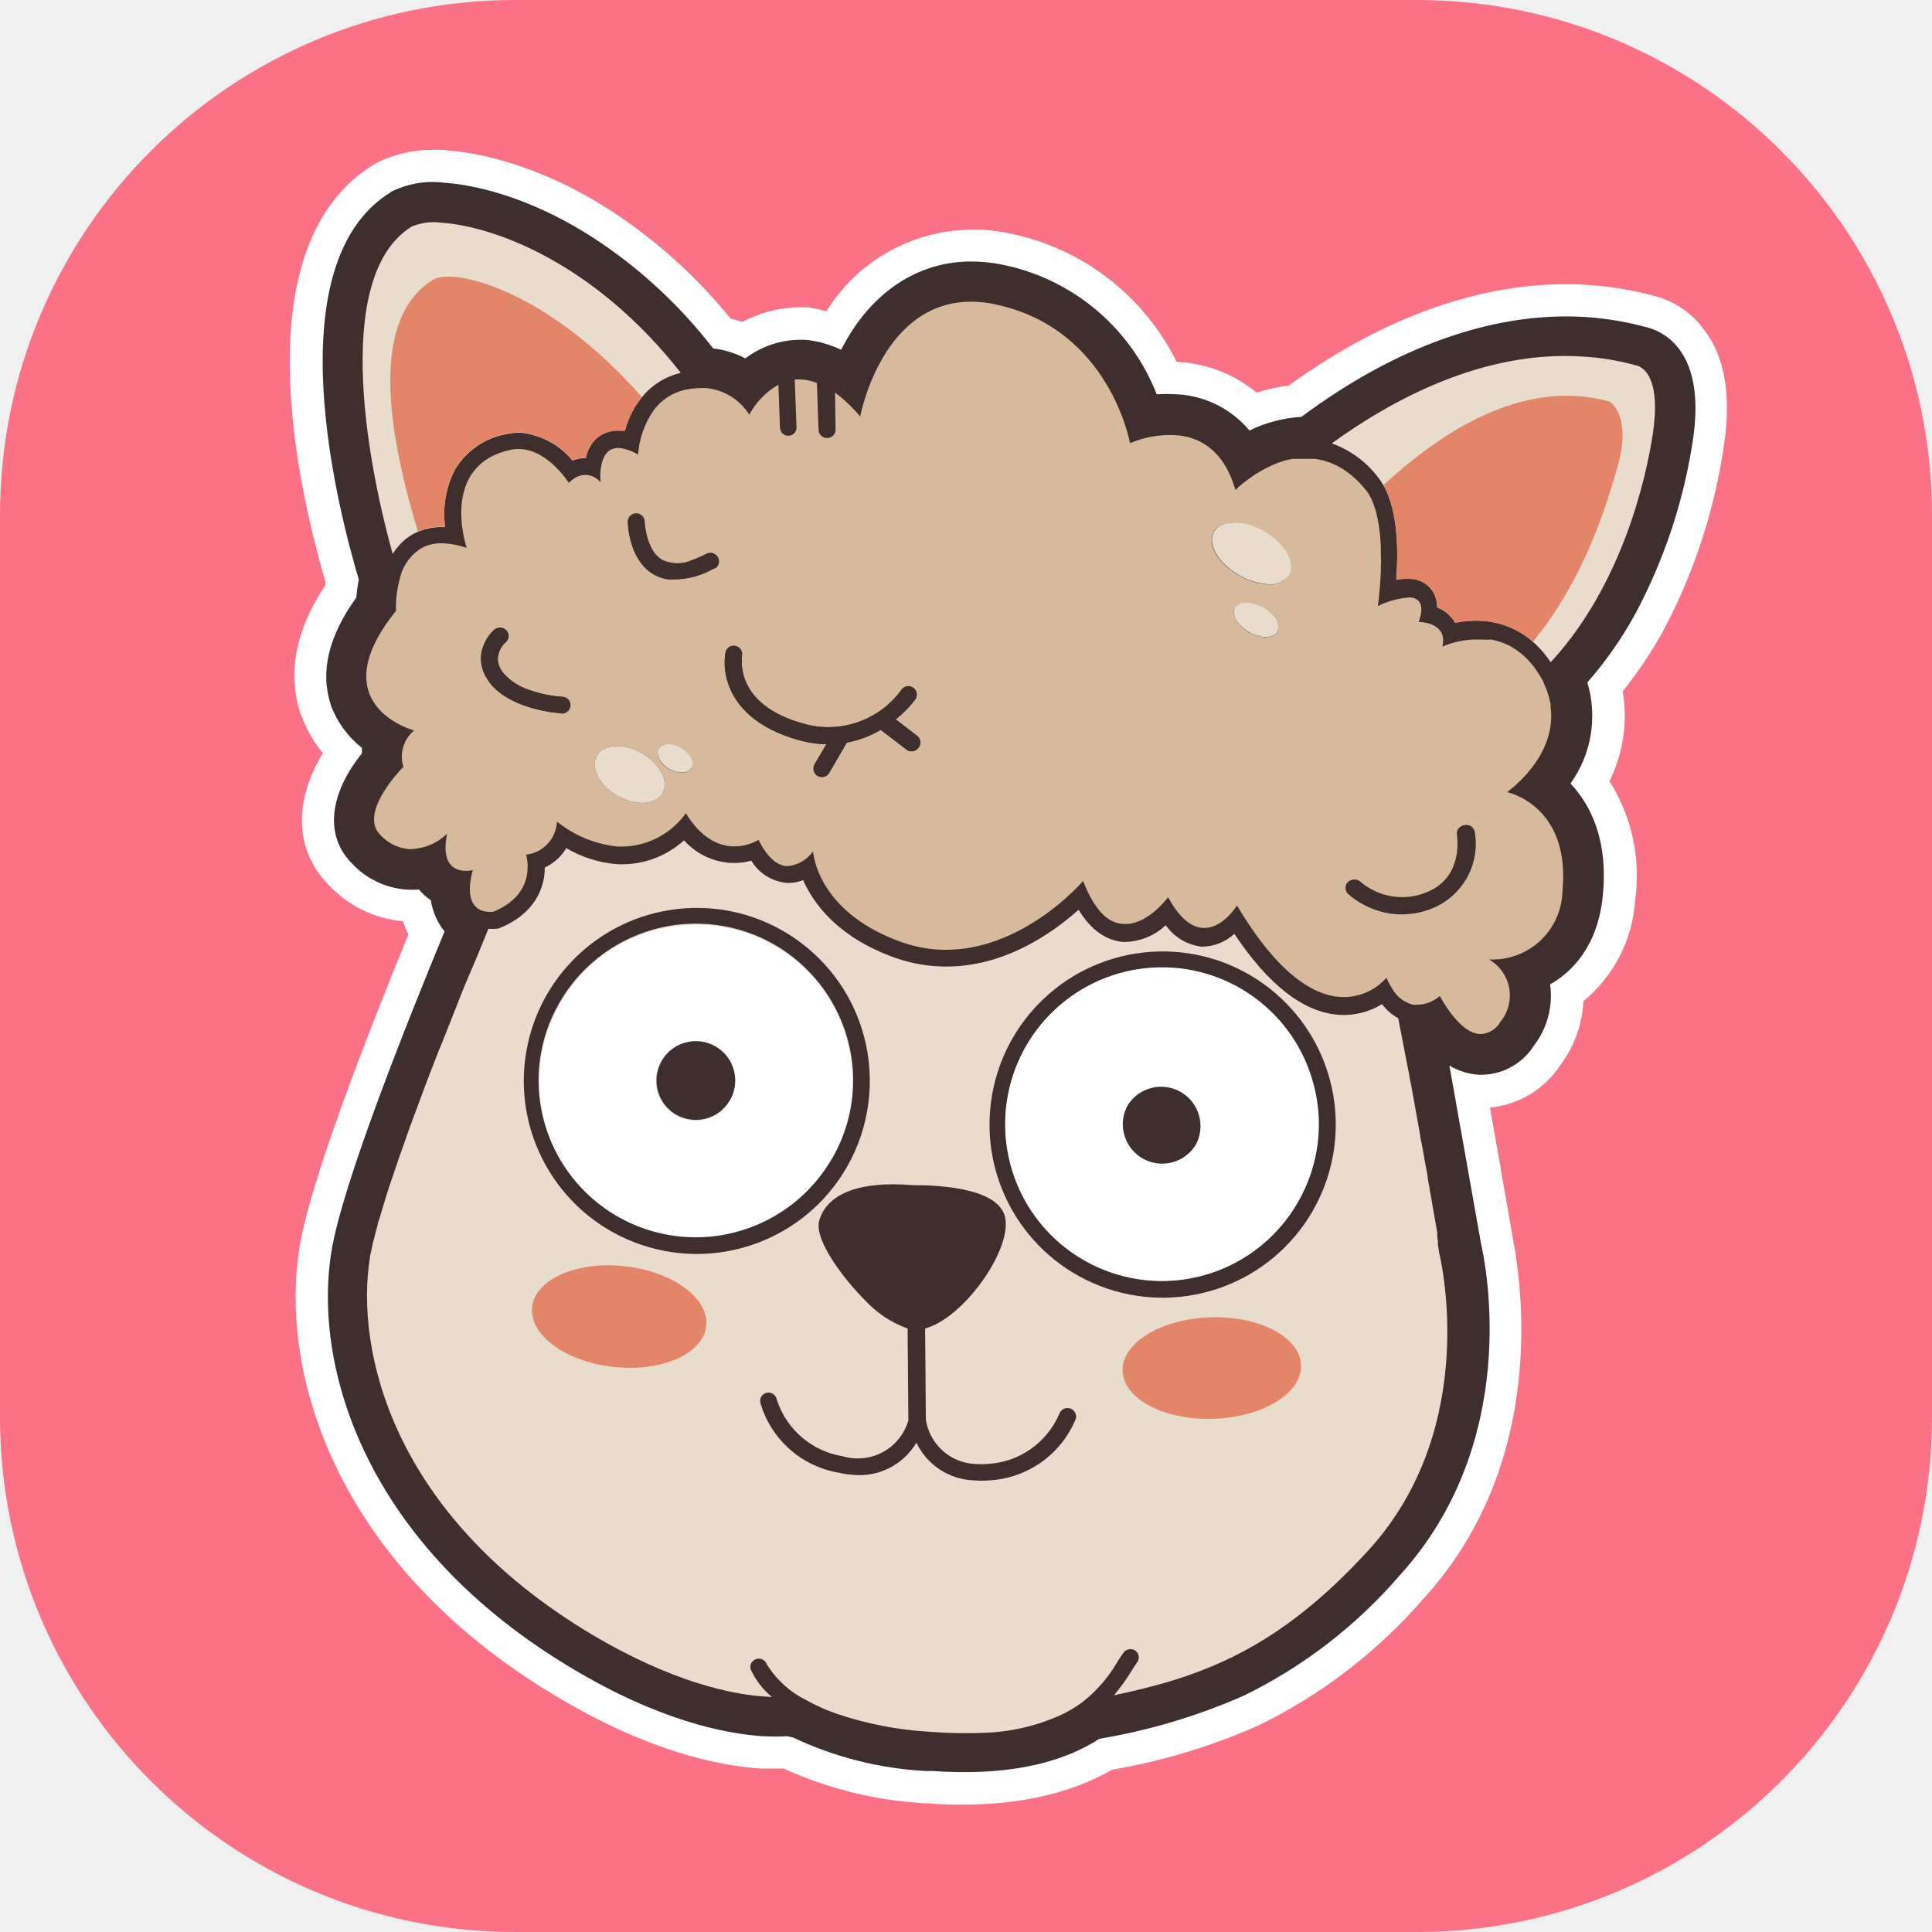
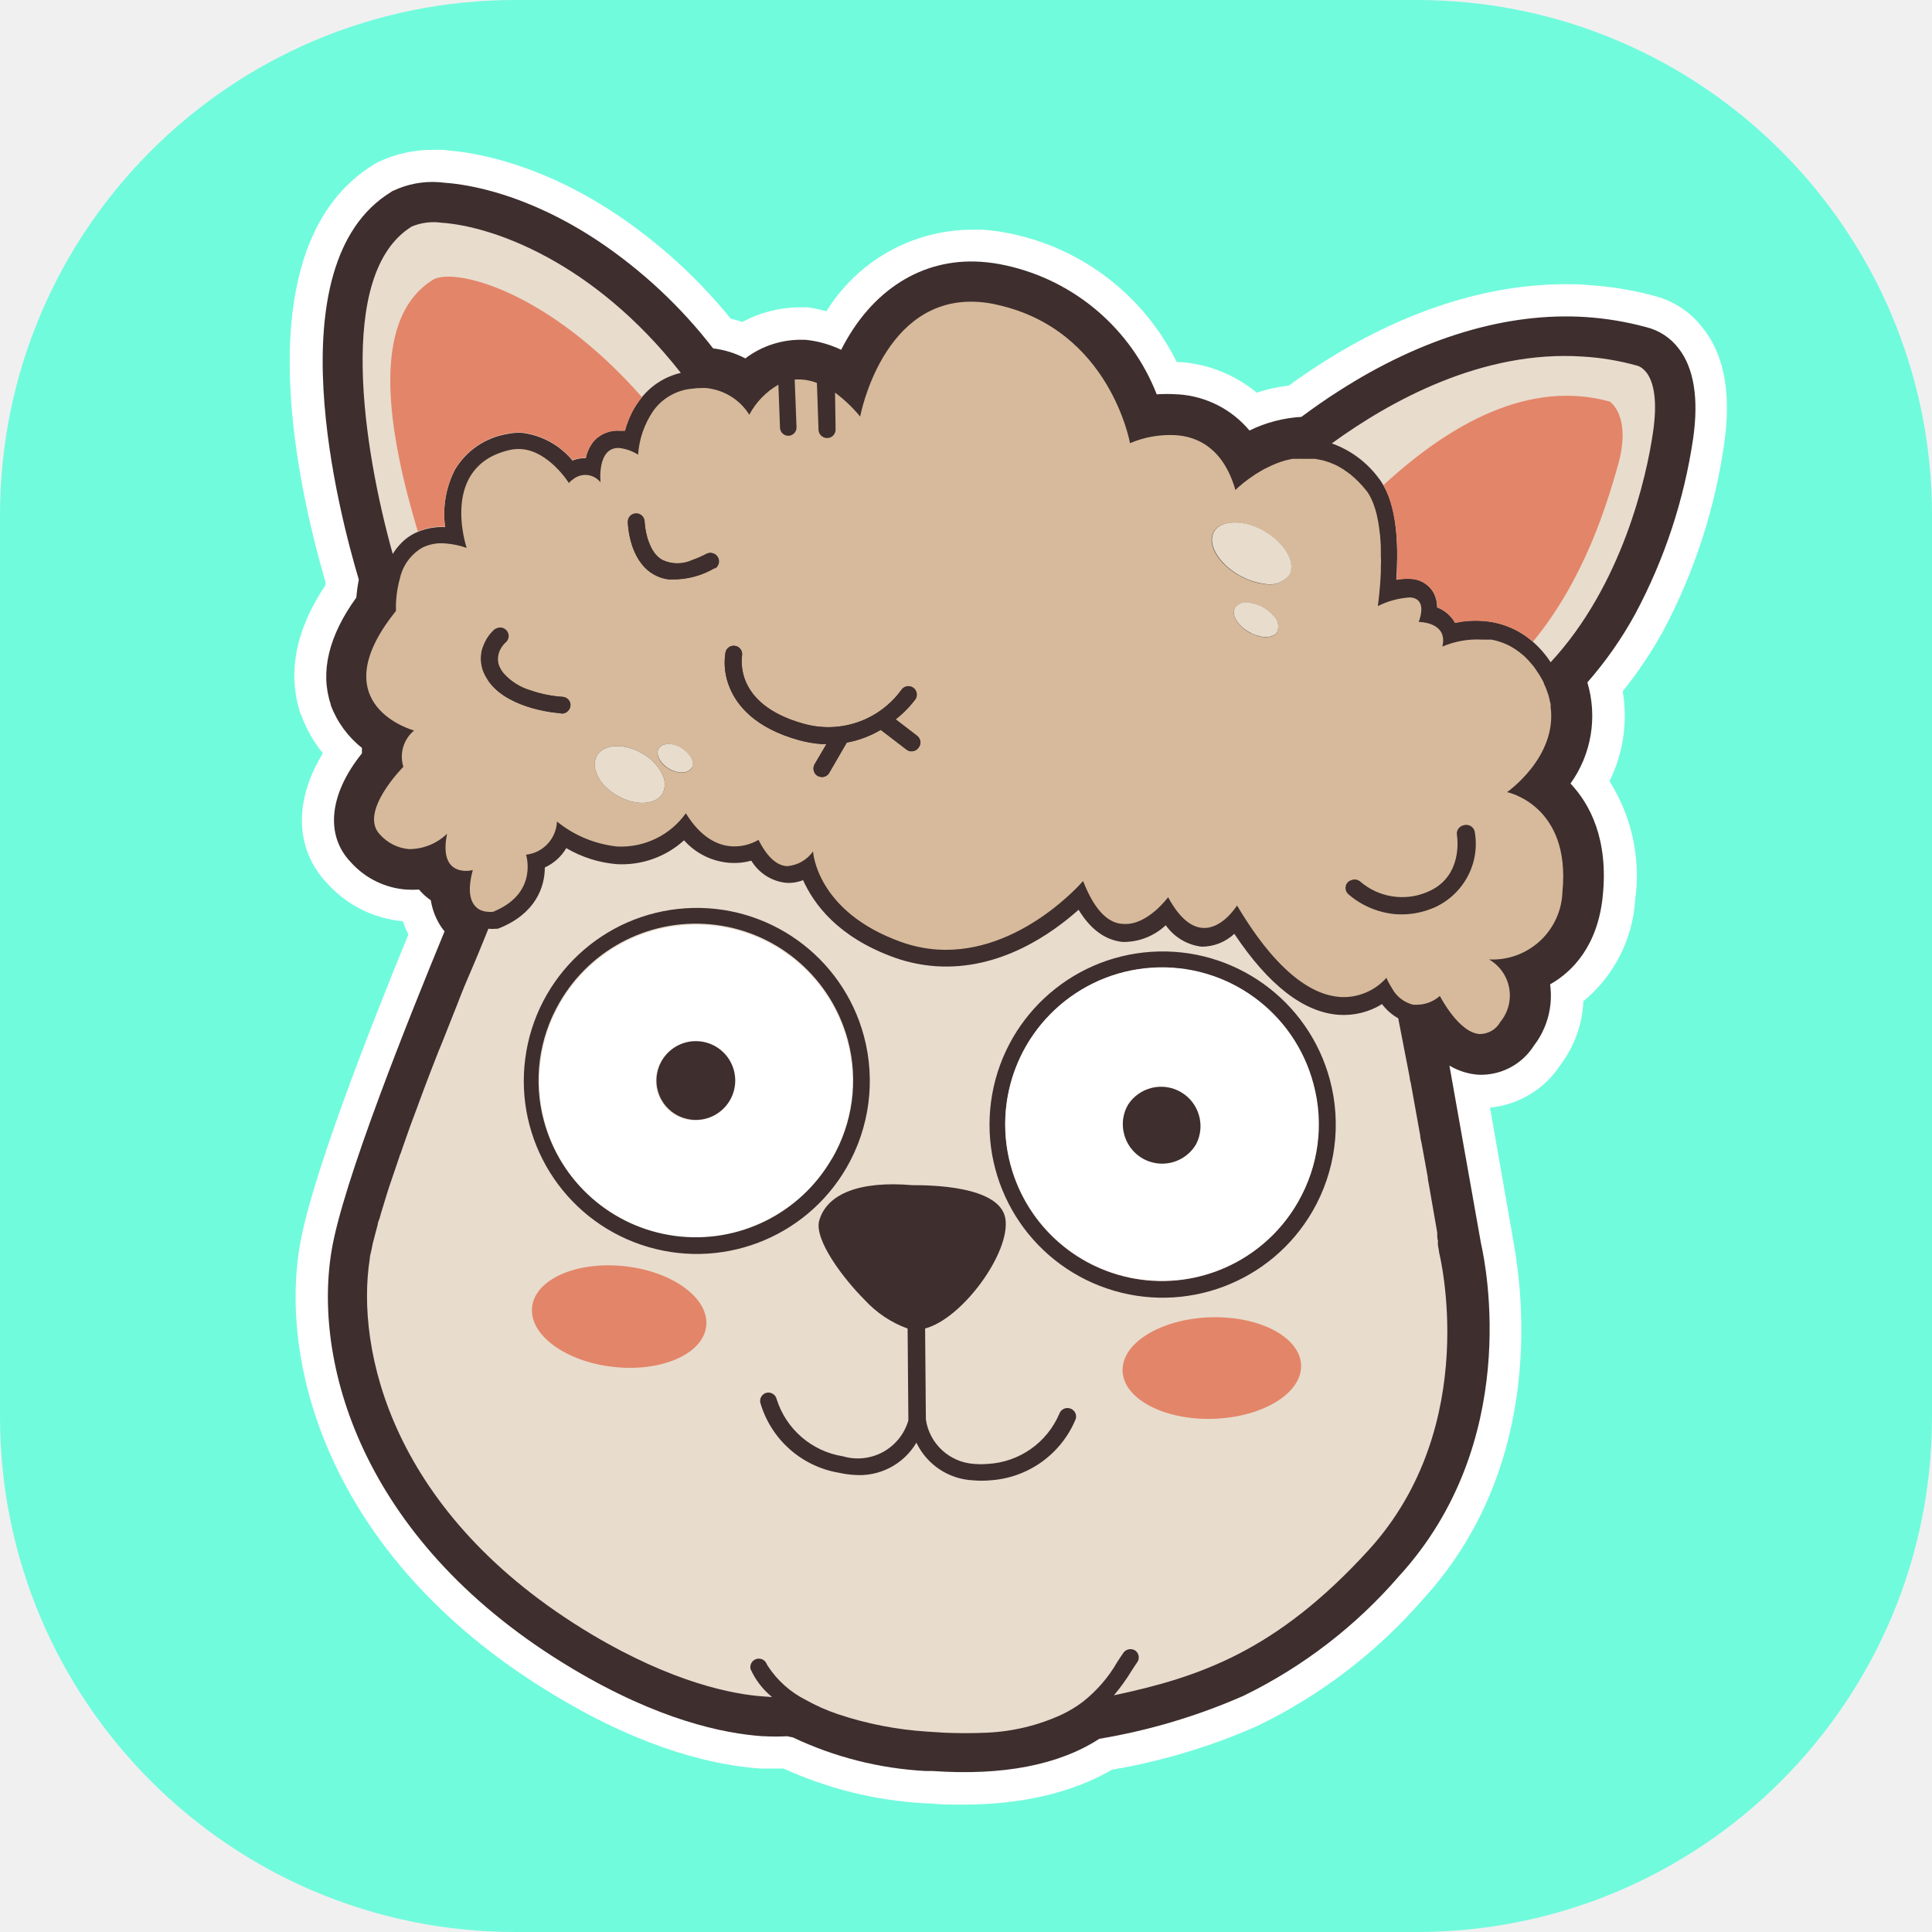
<svg xmlns="http://www.w3.org/2000/svg" viewBox="0 0 180 180">
-   <rect width="180" height="180" rx="48" fill="#fb7185" />
+   <rect width="180" height="180" rx="48" fill="#71fbdd" />
  <path d="M89.72 168.13c-1 0-2 0-3-.1L86 168a36.62 36.62 0 0 1-13-3.23h-.63-1.32-.17c-4-.26-10.56-1.64-19-6.7-20.71-12.32-25.88-30.26-23.97-41.88 1-6.23 6.54-20.36 10.14-29.13a9.38 9.38 0 0 1-.51-1.23 10.76 10.76 0 0 1-7-3.47c-3.06-3.16-3.2-7.71-.46-12.18a12.18 12.18 0 0 1-2-3.52l-.08-.14c-1.25-3.83-.46-7.84 2.32-12v-.32c-2.84-9.73-7.53-31.46 4.49-38.86l.23-.15.26-.12a11.63 11.63 0 0 1 5-1.11h.76c.22 0 .46 0 .69.06 2.37.18 8.44 1.13 15.65 5.93a48.49 48.49 0 0 1 10.68 9.74 11 11 0 0 1 1.08.31 11.54 11.54 0 0 1 5.43-1.37H75h.23A13.57 13.57 0 0 1 77 29a16 16 0 0 1 13.49-7.6h1.07a19.79 19.79 0 0 1 2.85.42 22.27 22.27 0 0 1 15.22 11.91h.27a12.57 12.57 0 0 1 7.18 2.85 15.69 15.69 0 0 1 3-.66 58.82 58.82 0 0 1 2.93-2c7.56-4.87 15.45-7.44 22.81-7.44.69 0 1.39 0 2.06.07a30.93 30.93 0 0 1 6.18 1 8.24 8.24 0 0 1 4.69 3.15c1.89 2.41 2.55 6 1.9 10.55A52.93 52.93 0 0 1 155 58.69a38.76 38.76 0 0 1-3.82 5.72 13.66 13.66 0 0 1-1.23 8.37 16.45 16.45 0 0 1 2.39 11.11 13.29 13.29 0 0 1-4.82 9.39 10.63 10.63 0 0 1-2.12 5.91 8.83 8.83 0 0 1-6.58 4l2.13 12.16c.39 2.31 4 20.12-8.35 33.62a48.34 48.34 0 0 1-15.45 11.83 57.18 57.18 0 0 1-13.55 4.08c-3.67 2.12-8.32 3.25-13.88 3.25z" fill="#fff" />
  <path d="M86.22 165a33 33 0 0 1-12.35-3.13l-.54-.11a18.75 18.75 0 0 1-2.12 0h-.15c-3.68-.25-9.75-1.53-17.72-6.29-19.34-11.53-24.19-28.11-22.47-38.81 1-6.37 7.3-22 10.55-29.89-.1-.11-.19-.24-.28-.36a6.18 6.18 0 0 1-1-2.53 5.44 5.44 0 0 1-1.1-1 9.43 9.43 0 0 1-1.19 0 7.69 7.69 0 0 1-5.13-2.51c-2.46-2.53-2.06-6.38 1-10.18v-.51a9.21 9.21 0 0 1-2.91-4v-.07c-1-3-.19-6.38 2.39-9.94a14.43 14.43 0 0 1 .23-1.67c-1.79-6-8-29.36 3-36.11l.1-.07.11-.05a8.56 8.56 0 0 1 4.23-.8l.59.06c2.13.15 7.61 1 14.28 5.43a45.6 45.6 0 0 1 10.7 10 8.67 8.67 0 0 1 3 .93 8.57 8.57 0 0 1 5.5-1.73h.14a10.1 10.1 0 0 1 3.29.93c2.8-5.54 7.52-8.56 13-8.2a15.44 15.44 0 0 1 2.4.35 19.6 19.6 0 0 1 14 12 13.19 13.19 0 0 1 1.89 0h.11a9.46 9.46 0 0 1 6.64 3.37 12.68 12.68 0 0 1 4.84-1.27c1.17-.87 2.3-1.66 3.45-2.39 7.77-5 15.74-7.39 23.06-6.91a28.65 28.65 0 0 1 5.58.93 5.41 5.41 0 0 1 3.06 2c1.41 1.81 1.88 4.64 1.35 8.36a50.14 50.14 0 0 1-5.41 16.39 35.58 35.58 0 0 1-4.45 6.36 10.82 10.82 0 0 1-1.57 9.42c1.8 1.91 3.56 5.18 3 10.53-.47 4.57-2.8 7-4.9 8.18a7.63 7.63 0 0 1-1.51 5.71 5.84 5.84 0 0 1-5.17 2.71h0a6.14 6.14 0 0 1-2.7-.85l2.94 16.56c.49 2.16 3.76 18.53-7.63 31A45.48 45.48 0 0 1 115.84 158a56.57 56.57 0 0 1-13.42 4c-3.76 2.44-9 3.46-15.54 3z" fill="#3e2e2e" />
  <path d="M127.5 144.43c-8.59 9.41-15.74 11.82-23.72 13.52a18 18 0 0 0 1.63-2.26c.2-.31.37-.58.53-.8a.79.79 0 0 0-.15-1.1h0a.82.82 0 0 0-1.11.17l-.33.49c-.11.18-.17.26-.26.4a12.91 12.91 0 0 1-3.2 3.7h0a11.29 11.29 0 0 1-1.94 1.18 18.64 18.64 0 0 1-7 1.7 44.44 44.44 0 0 1-4 0l-1.56-.1a32.76 32.76 0 0 1-8.37-1.64 17.57 17.57 0 0 1-2.94-1.31 9.06 9.06 0 0 1-3.54-3.16 1.3 1.3 0 0 1-.14-.26.79.79 0 0 0-1.47.55 7.13 7.13 0 0 0 2 2.6l-.72-.05c-2.9-.19-8.48-1.27-16.07-5.78-18.79-11.21-22-26.66-20.69-35 0-.25.1-.52.15-.79l.09-.44a2.89 2.89 0 0 1 .11-.47c.11-.46.25-.95.39-1.48 0-.19.1-.38.17-.57a18.58 18.58 0 0 1 .32-1.09l.38-1.25c.13-.43.25-.78.39-1.18l.52-1.53.31-.92a1.11 1.11 0 0 1 .07-.16c.07-.22.15-.46.24-.7a94.25 94.25 0 0 1 1.31-3.61c.13-.38.28-.76.42-1.14l.21-.57.63-1.65.67-1.72.41-1 1.3-3.28.39-1 .35-.87 1-2.35c.14-.32.26-.63.38-.91l.57-1.4c.1-.23.19-.46.27-.67a3.48 3.48 0 0 0 .72 0h.15l.16-.06c3.33-1.34 4.23-3.79 4.23-5.65a4.5 4.5 0 0 0 2-1.8 11.1 11.1 0 0 0 4.68 1.49 8.61 8.61 0 0 0 6.29-2.22 6.32 6.32 0 0 0 4.27 2.1 6.08 6.08 0 0 0 2-.2 4.31 4.31 0 0 0 3.22 2.06 3.63 3.63 0 0 0 1.6-.25c1 2.22 3.24 5.33 8.56 7.23a14.43 14.43 0 0 0 3.83.79c6 .4 10.84-3.08 13.28-5.26 1.12 1.85 2.51 2.84 4.12 3a5.72 5.72 0 0 0 4-1.56 4.78 4.78 0 0 0 3.34 2A4.45 4.45 0 0 0 115 87c3.19 4.79 6.47 7.33 9.76 7.55a6.79 6.79 0 0 0 4-1 4.79 4.79 0 0 0 1.51 1.32h0l1.07 5.52c0 .18.06.35.1.52l.88 4.89c0 .25.09.5.13.73l.57 3.14c0 .23.07.46.11.72l.78 4.48a1.34 1.34 0 0 0 0 .3.41.41 0 0 1 0 .11 1.42 1.42 0 0 0 .06.31.77.77 0 0 0 0 .15.76.76 0 0 0 0 .27l.1.58a.2.2 0 0 0 0 .07s4.1 16.07-6.57 27.77zM154 40.32c-.59 4.09-2.85 14.18-9.53 21.38a9.36 9.36 0 0 0-1.68-1.93h0a7.83 7.83 0 0 0-4.72-1.93 9.29 9.29 0 0 0-2.52.18 1.94 1.94 0 0 0-.21-.34 3.35 3.35 0 0 0-1.45-1.1 2.77 2.77 0 0 0-.43-1.53 2.6 2.6 0 0 0-2.08-1.13 5.57 5.57 0 0 0-1.29.09c.17-2.57.2-6.34-1.16-8.72l-.06-.11a5.07 5.07 0 0 0-.49-.72 9.34 9.34 0 0 0-4.3-3.15c5.51-4 14.07-8.71 23.38-8.09a23.88 23.88 0 0 1 5 .83s2.43.32 1.54 6.27zM41.13 20.75a5.31 5.31 0 0 0-2.76.35c-7.12 4.38-4.5 20.78-1.78 30.51a5.76 5.76 0 0 1 .84-1.06 4.61 4.61 0 0 1 1.5-1h0a5.83 5.83 0 0 1 2.54-.44 9.06 9.06 0 0 1 .91-5.34 7 7 0 0 1 4.9-3.34 5 5 0 0 1 1.39-.1 7.23 7.23 0 0 1 4.67 2.58 3.1 3.1 0 0 1 1.24-.23 3.56 3.56 0 0 1 .83-1.68 3 3 0 0 1 2.41-.87 2.69 2.69 0 0 1 .4 0 9.16 9.16 0 0 1 .68-1.76 8.44 8.44 0 0 1 .91-1.37 6.59 6.59 0 0 1 3.62-2.26c-8.17-10.41-17.58-13.67-22.3-13.99z" fill="#e8dccd" />
  <path d="M59.81 37a8.44 8.44 0 0 0-.91 1.38 9.86 9.86 0 0 0-.68 1.76 2.69 2.69 0 0 0-.4 0 3 3 0 0 0-2.41.87 3.56 3.56 0 0 0-.83 1.64 3.07 3.07 0 0 0-1.24.23 7.23 7.23 0 0 0-4.67-2.58 5.43 5.43 0 0 0-1.39.1 7 7 0 0 0-4.9 3.34 9.06 9.06 0 0 0-.91 5.34 5.66 5.66 0 0 0-2.54.44c-2.64-8.79-4.67-19.7 1.42-23.46 1.88-1.14 10.57.85 19.46 10.94zm90.9 6.46c-.94 3.28-3 10.39-7.89 16.33a7.88 7.88 0 0 0-4.73-1.93 9.29 9.29 0 0 0-2.52.18 1.94 1.94 0 0 0-.21-.34 3.27 3.27 0 0 0-1.45-1.1 2.77 2.77 0 0 0-.43-1.53 2.6 2.6 0 0 0-2.08-1.13 5.57 5.57 0 0 0-1.29.09c.17-2.57.14-6.45-1.22-8.83 6.11-5.63 13.51-9.89 21.11-7.78-.07 0 2.09 1.23.71 6.04z" fill="#e38569" />
  <path d="M140.41 73.8s4.72-3.28 4.05-8a.4.4 0 0 0 0-.24 4.37 4.37 0 0 1-.12-.51 4.31 4.31 0 0 0-.21-.67 4.78 4.78 0 0 0-.19-.48l-.11-.23v-.07l-.18-.33-.22-.38-.42-.63c-.14-.2-.2-.27-.31-.39l-.32-.37-.32-.32a.8.8 0 0 0-.17-.15h0a7 7 0 0 0-1.3-.89l-.33-.15a6.09 6.09 0 0 0-1.32-.4h-.33-.1-.43a8.26 8.26 0 0 0-3.7.65c.49-2-1.53-2.26-2.07-2.29h-.13c.6-1.69 0-2.24-.81-2.29a7.66 7.66 0 0 0-3 .81s.21-1.43.28-3.21v-.48a6.53 6.53 0 0 0 0-1v-.52a9.29 9.29 0 0 0-.05-1.06 3.05 3.05 0 0 0-.06-.6 12.13 12.13 0 0 0-.23-1.45 3.06 3.06 0 0 0-.1-.41 2.44 2.44 0 0 0-.13-.44 5.26 5.26 0 0 0-.32-.83 4.67 4.67 0 0 0-.27-.49 2 2 0 0 0-.24-.33c-.19-.24-.39-.46-.58-.66l-.29-.29c-.09-.09-.2-.19-.3-.27l-.26-.23-.17-.12a2.18 2.18 0 0 0-.31-.22 2.7 2.7 0 0 0-.33-.22l-.32-.19-.3-.15a6.8 6.8 0 0 0-1-.37 1.63 1.63 0 0 0-.3-.07c-.19-.05-.39-.08-.58-.11h0-.39-.41-.41 0a2.56 2.56 0 0 0-.39 0h-.3-.21l-.63.14a9 9 0 0 0-1.59.62l-.47.23-.52.31-.23.14-.65.45-.34.26a3.54 3.54 0 0 0-.42.35l-.12.09-.33.31c-1.11-3.86-3.5-5-5.64-5.11a9.47 9.47 0 0 0-4.18.75s-1.85-10.54-12.32-12.88a10.27 10.27 0 0 0-1.82-.28c-8.92-.59-11 10.68-11 10.68a13.37 13.37 0 0 0-2.34-2.23l.05 3.42a.78.78 0 0 1-.75.81H77a.8.8 0 0 1-.74-.77l-.15-4.36a4.65 4.65 0 0 0-1.42-.32 4.7 4.7 0 0 0-.65 0l.17 4.43a.77.77 0 0 1-.74.81h-.07a.78.78 0 0 1-.73-.76l-.15-4a7 7 0 0 0-2.71 2.8 5.31 5.31 0 0 0-3.33-2.37 4.21 4.21 0 0 0-.71-.12h-.32a5.94 5.94 0 0 0-.94.06 5 5 0 0 0-3.64 2.06 8.21 8.21 0 0 0-1.42 4.09 4.24 4.24 0 0 0-1.72-.62c-2.14-.14-1.78 3.2-1.78 3.2a1.8 1.8 0 0 0-2.54-.3A1.77 1.77 0 0 0 53 45s-1.87-3-4.46-3.16a3.72 3.72 0 0 0-.94.06c-6.75 1.45-4.12 9.15-4.12 9.15a7.38 7.38 0 0 0-2-.42 4 4 0 0 0-2.13.39 4.42 4.42 0 0 0-2.1 2.9 10.15 10.15 0 0 0-.36 3c-.07.08-.12.17-.19.24-6.74 8.6 1.88 10.9 1.88 10.9a3.17 3.17 0 0 0-1 3.38s-4.22 4.24-2.17 6.32a4.07 4.07 0 0 0 2.69 1.35 5.09 5.09 0 0 0 3.55-1.43c-.57 2.83.68 3.39 1.59 3.45a2.45 2.45 0 0 0 .81-.07c-.61 2.25-.11 3.2.53 3.63a1.81 1.81 0 0 0 .88.26 1.55 1.55 0 0 0 .48 0l.3-.13c3.9-1.76 2.77-5.19 2.77-5.19a3.24 3.24 0 0 0 2.88-3.09 10.7 10.7 0 0 0 5.64 2.33 7.42 7.42 0 0 0 6.37-3.1c1.41 2.3 3 3 4.26 3.08a4.5 4.5 0 0 0 2.51-.6c.9 1.79 1.83 2.4 2.66 2.45a3.26 3.26 0 0 0 2.42-1.38s.28 5.6 8.2 8.44a12.71 12.71 0 0 0 3.4.71c7.7.48 13.56-6.39 13.56-6.39 1.16 3 2.53 4 3.8 4 2.2.14 4.12-2.49 4.12-2.49 1.12 2.07 2.24 2.8 3.22 2.86 1.84.13 3.2-2.09 3.2-2.09 3.88 6.53 7.21 8.37 9.63 8.53a5.34 5.34 0 0 0 4.29-1.79 6.5 6.5 0 0 0 .5.94 3.09 3.09 0 0 0 2 1.57h.32a3.27 3.27 0 0 0 2.16-.82s1.74 3.43 3.71 3.55a2.2 2.2 0 0 0 1.93-1.14 3.87 3.87 0 0 0-1.06-5.81 6.52 6.52 0 0 0 6.84-6.33c.79-8.06-5.16-9.26-5.16-9.26zM52.3 66.45h0c-.4 0-4.69-.36-6.62-2.76a3.48 3.48 0 0 1-.34-.51h0a3.32 3.32 0 0 1-.52-2.18 2.62 2.62 0 0 1 .19-.78 4.47 4.47 0 0 1 .33-.7 3.85 3.85 0 0 1 .73-.88.79.79 0 0 1 1 1.18 1.92 1.92 0 0 0-.38.43 2 2 0 0 0-.32 1.61 2.44 2.44 0 0 0 .48.86 5.33 5.33 0 0 0 2.53 1.6h0a11.37 11.37 0 0 0 2.95.6.8.8 0 0 1 .81.76.79.79 0 0 1-.77.81.38.38 0 0 1-.15 0zm9.51 7.31a1.19 1.19 0 0 1-.08.16c-.63 1.09-2.52 1.19-4.21.21a4.58 4.58 0 0 1-1.06-.79 3.47 3.47 0 0 1-1-1.66 1.78 1.78 0 0 1 .15-1.28c.64-1.1 2.52-1.19 4.21-.21a4.46 4.46 0 0 1 1.91 2 2 2 0 0 1 .08 1.57zm2.64-2.21c-.32.54-1.26.58-2.11.1s-1.27-1.33-1-1.87 1.26-.64 2.11-.11 1.28 1.31 1 1.86zm2.19-18.65a7.63 7.63 0 0 1-4 1.09h-.33a3.67 3.67 0 0 1-1.4-.46 3.72 3.72 0 0 1-1.14-1 4.83 4.83 0 0 1-.44-.67 7 7 0 0 1-.34-.74 8.56 8.56 0 0 1-.5-2.4.79.79 0 1 1 1.57-.05 6.62 6.62 0 0 0 .22 1.32 4.75 4.75 0 0 0 .28.8 3.68 3.68 0 0 0 .39.7 2.54 2.54 0 0 0 .76.7 3.33 3.33 0 0 0 2.81 0h0a11.15 11.15 0 0 0 1.33-.58.78.78 0 1 1 .73 1.38h0zm18.91 16.8a.79.79 0 0 1-.67.3.73.73 0 0 1-.43-.16L82.05 68a9.68 9.68 0 0 1-3.16 1.19L77.26 72a.76.76 0 0 1-.74.39 1 1 0 0 1-.34-.09.8.8 0 0 1-.29-1.08L77 69.33h-.41a11 11 0 0 1-2.2-.38C70.3 67.8 68.66 65.7 68 64.1a6 6 0 0 1-.41-3.31.78.78 0 0 1 .93-.6.77.77 0 0 1 .61.9h0c0 .21-.78 4.51 5.7 6.32A8.43 8.43 0 0 0 84 64.26a.78.78 0 0 1 1.1-.15.79.79 0 0 1 .21 1 9.67 9.67 0 0 1-1.86 1.92l2 1.53a.77.77 0 0 1 .14 1.1h0zM119 58.9a.84.84 0 0 1-.4.34 1.64 1.64 0 0 1-.79.12 2 2 0 0 1-.59-.11.73.73 0 0 1-.25-.08 3.76 3.76 0 0 1-.62-.27c-1.09-.64-1.68-1.66-1.28-2.29a1.34 1.34 0 0 1 1.41-.43 2.58 2.58 0 0 1 .81.23h0a2 2 0 0 1 .42.2 3.64 3.64 0 0 1 .46.3 3.69 3.69 0 0 1 .41.38 1.43 1.43 0 0 1 .42 1.59zm1.1-5.33a2.26 2.26 0 0 1-2.26.84 4.54 4.54 0 0 1-.82-.14 5.41 5.41 0 0 1-.8-.28 6 6 0 0 1-.81-.39c-1.94-1.11-3-2.93-2.32-4.07.46-.8 1.66-1 3-.71h0a5.28 5.28 0 0 1 .77.24 5.74 5.74 0 0 1 .79.38l.12.06c1.93 1.11 3 2.92 2.32 4.06zm13.48 31a7.62 7.62 0 0 1-3.46.61 7.74 7.74 0 0 1-4.53-1.9.78.78 0 0 1 0-1.11.79.79 0 0 1 1 0 6 6 0 0 0 6.31 1c3.48-1.44 2.86-5.2 2.84-5.36a.78.78 0 0 1 1.54-.29 6.4 6.4 0 0 1-3.78 7.09z" fill="#d6ba9b" />
  <path d="M61.81 73.76a1.19 1.19 0 0 1-.08.16c-.63 1.09-2.52 1.19-4.21.21a4.58 4.58 0 0 1-1.06-.79 3.47 3.47 0 0 1-1-1.66 1.78 1.78 0 0 1 .15-1.28c.64-1.1 2.52-1.19 4.21-.21a4.46 4.46 0 0 1 1.91 2 2 2 0 0 1 .08 1.57zm58.32-20.2a2.28 2.28 0 0 1-2.26.84 5.64 5.64 0 0 1-.82-.15 5.79 5.79 0 0 1-.8-.27 7.55 7.55 0 0 1-.81-.39c-1.94-1.12-3-2.94-2.32-4.07.46-.8 1.66-1 3-.72h0a6.91 6.91 0 0 1 .77.25 5.19 5.19 0 0 1 .79.37l.12.07c1.94 1.12 2.96 2.93 2.33 4.07zM119 58.88a.74.74 0 0 1-.4.34 1.53 1.53 0 0 1-.79.12 1.71 1.71 0 0 1-.59-.11.72.72 0 0 1-.25-.07 2.8 2.8 0 0 1-.61-.28c-1.1-.63-1.68-1.65-1.29-2.28a1.33 1.33 0 0 1 1.41-.44 3.26 3.26 0 0 1 .81.23h0a2.71 2.71 0 0 1 .42.2 2.85 2.85 0 0 1 .46.31 2.46 2.46 0 0 1 .41.38 1.41 1.41 0 0 1 .42 1.6zM64.45 71.53c-.32.54-1.26.59-2.1.1s-1.28-1.33-1-1.86 1.26-.64 2.11-.11 1.31 1.34.99 1.87z" fill="#e8dccd" />
  <path d="M66.64 52.89a7.62 7.62 0 0 1-4 1.08h-.33a3.69 3.69 0 0 1-1.4-.47 3.6 3.6 0 0 1-1.14-1 4.3 4.3 0 0 1-.44-.67 5.56 5.56 0 0 1-.34-.74 8.14 8.14 0 0 1-.49-2.39.781.781 0 0 1 1.56-.06 7.28 7.28 0 0 0 .22 1.32 4.2 4.2 0 0 0 .28.8 3.76 3.76 0 0 0 .39.71 2.39 2.39 0 0 0 .76.69 3.29 3.29 0 0 0 2.81 0h0a9.28 9.28 0 0 0 1.33-.59.79.79 0 0 1 .74 1.39h0zm66.97 31.64a7.53 7.53 0 0 1-8-1.29.79.79 0 0 1 1.08-1.14 6 6 0 0 0 6.31 1c3.48-1.44 2.86-5.2 2.84-5.36a.78.78 0 0 1 .67-.88.79.79 0 0 1 .88.6 6.43 6.43 0 0 1-3.78 7.07zM53.16 65.71a.8.8 0 0 1-.83.74h0c-.4 0-4.69-.36-6.62-2.76a3.54 3.54 0 0 1-.35-.51h0a3.37 3.37 0 0 1-.51-2.18 3 3 0 0 1 .18-.78 4.52 4.52 0 0 1 .34-.7 3.85 3.85 0 0 1 .73-.88.79.79 0 0 1 1.11.11.78.78 0 0 1-.07 1.08 1.86 1.86 0 0 0-.37.42 2 2 0 0 0-.32.7 1.87 1.87 0 0 0 0 .91 2.58 2.58 0 0 0 .47.86 5.41 5.41 0 0 0 2.54 1.6h0a11.39 11.39 0 0 0 2.94.6.78.78 0 0 1 .76.79zm32.39 3.97a.77.77 0 0 1-.67.31.74.74 0 0 1-.43-.17L82.06 68a9.49 9.49 0 0 1-3.17 1.18L77.26 72a.79.79 0 0 1-.74.39.83.83 0 0 1-.34-.1.81.81 0 0 1-.29-1.08L77 69.32h-.4a11 11 0 0 1-2.21-.38C70.3 67.8 68.66 65.69 68 64.1a6 6 0 0 1-.41-3.31.784.784 0 0 1 1.54.3h0c0 .21-.79 4.51 5.69 6.33A8.42 8.42 0 0 0 84 64.24a.79.79 0 0 1 1.31.88A9.85 9.85 0 0 1 83.43 67l2 1.54a.78.78 0 0 1 .15 1.09z" fill="#3e2e2e" />
  <path d="M78.94 97a14.59 14.59 0 1 0-1.44 11 14.6 14.6 0 0 0 1.44-11zm-11 5.57a3.67 3.67 0 0 1-3.41 1.81 3.73 3.73 0 0 1-1.59-.48 3.67 3.67 0 1 1 5-1.33z" fill="#fff" />
  <path d="M80.49 96.53a16.12 16.12 0 1 0-1.61 12.24 16.15 16.15 0 0 0 1.61-12.24zm-3 11.45a14.65 14.65 0 0 1-26.82-3.56 14.45 14.45 0 0 1 1.45-11A14.66 14.66 0 0 1 79 96.93 14.45 14.45 0 0 1 77.49 108zM68 102.52a3.67 3.67 0 0 1-3.41 1.81 3.73 3.73 0 0 1-1.59-.48 3.67 3.67 0 1 1 5-1.33zm55.9-1.93a16.13 16.13 0 1 0-1.61 12.25 16.14 16.14 0 0 0 1.61-12.25zm-3 11.45a14.6 14.6 0 1 1-5.32-19.91 14.66 14.66 0 0 1 5.34 19.87z" fill="#3e2e2e" />
  <path d="M122.38 101a14.6 14.6 0 1 0-1.46 11 14.4 14.4 0 0 0 1.46-11zm-10.93 5.58a3.66 3.66 0 0 1-6.71-.89 3.58 3.58 0 0 1 .36-2.77 3.67 3.67 0 0 1 6.35 3.66z" fill="#fff" />
  <path d="M111.45 106.58a3.66 3.66 0 0 1-6.71-.89 3.58 3.58 0 0 1 .36-2.77 3.67 3.67 0 0 1 6.35 3.66zm-11.22 25.61a9.26 9.26 0 0 1-8 5.73 8.9 8.9 0 0 1-1.55 0 6.17 6.17 0 0 1-5.3-3.51 6.16 6.16 0 0 1-5.86 3 8.57 8.57 0 0 1-1.32-.19 9.22 9.22 0 0 1-7.36-6.52.78.78 0 0 1 .58-.94h0a.79.79 0 0 1 .94.6 7.75 7.75 0 0 0 6.17 5.32 4.91 4.91 0 0 0 6.1-3.34.57.57 0 0 0 0-.14h0a.06.06 0 0 1 0 0l-.07-8.42a10.14 10.14 0 0 1-4-2.67c-2-2-4.67-5.55-4.25-7.33.69-2.58 3.82-3.78 8.69-3.36 1.44 0 8.18 0 8.67 3.13s-4 9.31-7.48 10.22h0l.07 8.32v.16a4.86 4.86 0 0 0 4.51 4.14 7.43 7.43 0 0 0 1.25 0 7.7 7.7 0 0 0 6.67-4.66.8.8 0 0 1 1-.51.79.79 0 0 1 .54.97z" fill="#3e2e2e" />
  <g fill="#e38569">
    <ellipse cx="112.91" cy="127.45" rx="8.32" ry="4.73" transform="matrix(.999484 -.032109 .032109 .999484 -4.04 3.7)" />
    <ellipse cx="57.68" cy="122.67" rx="4.72" ry="8.16" transform="matrix(.10852 -.994094 .994094 .10852 -70.52 166.69)" />
  </g>
</svg>
